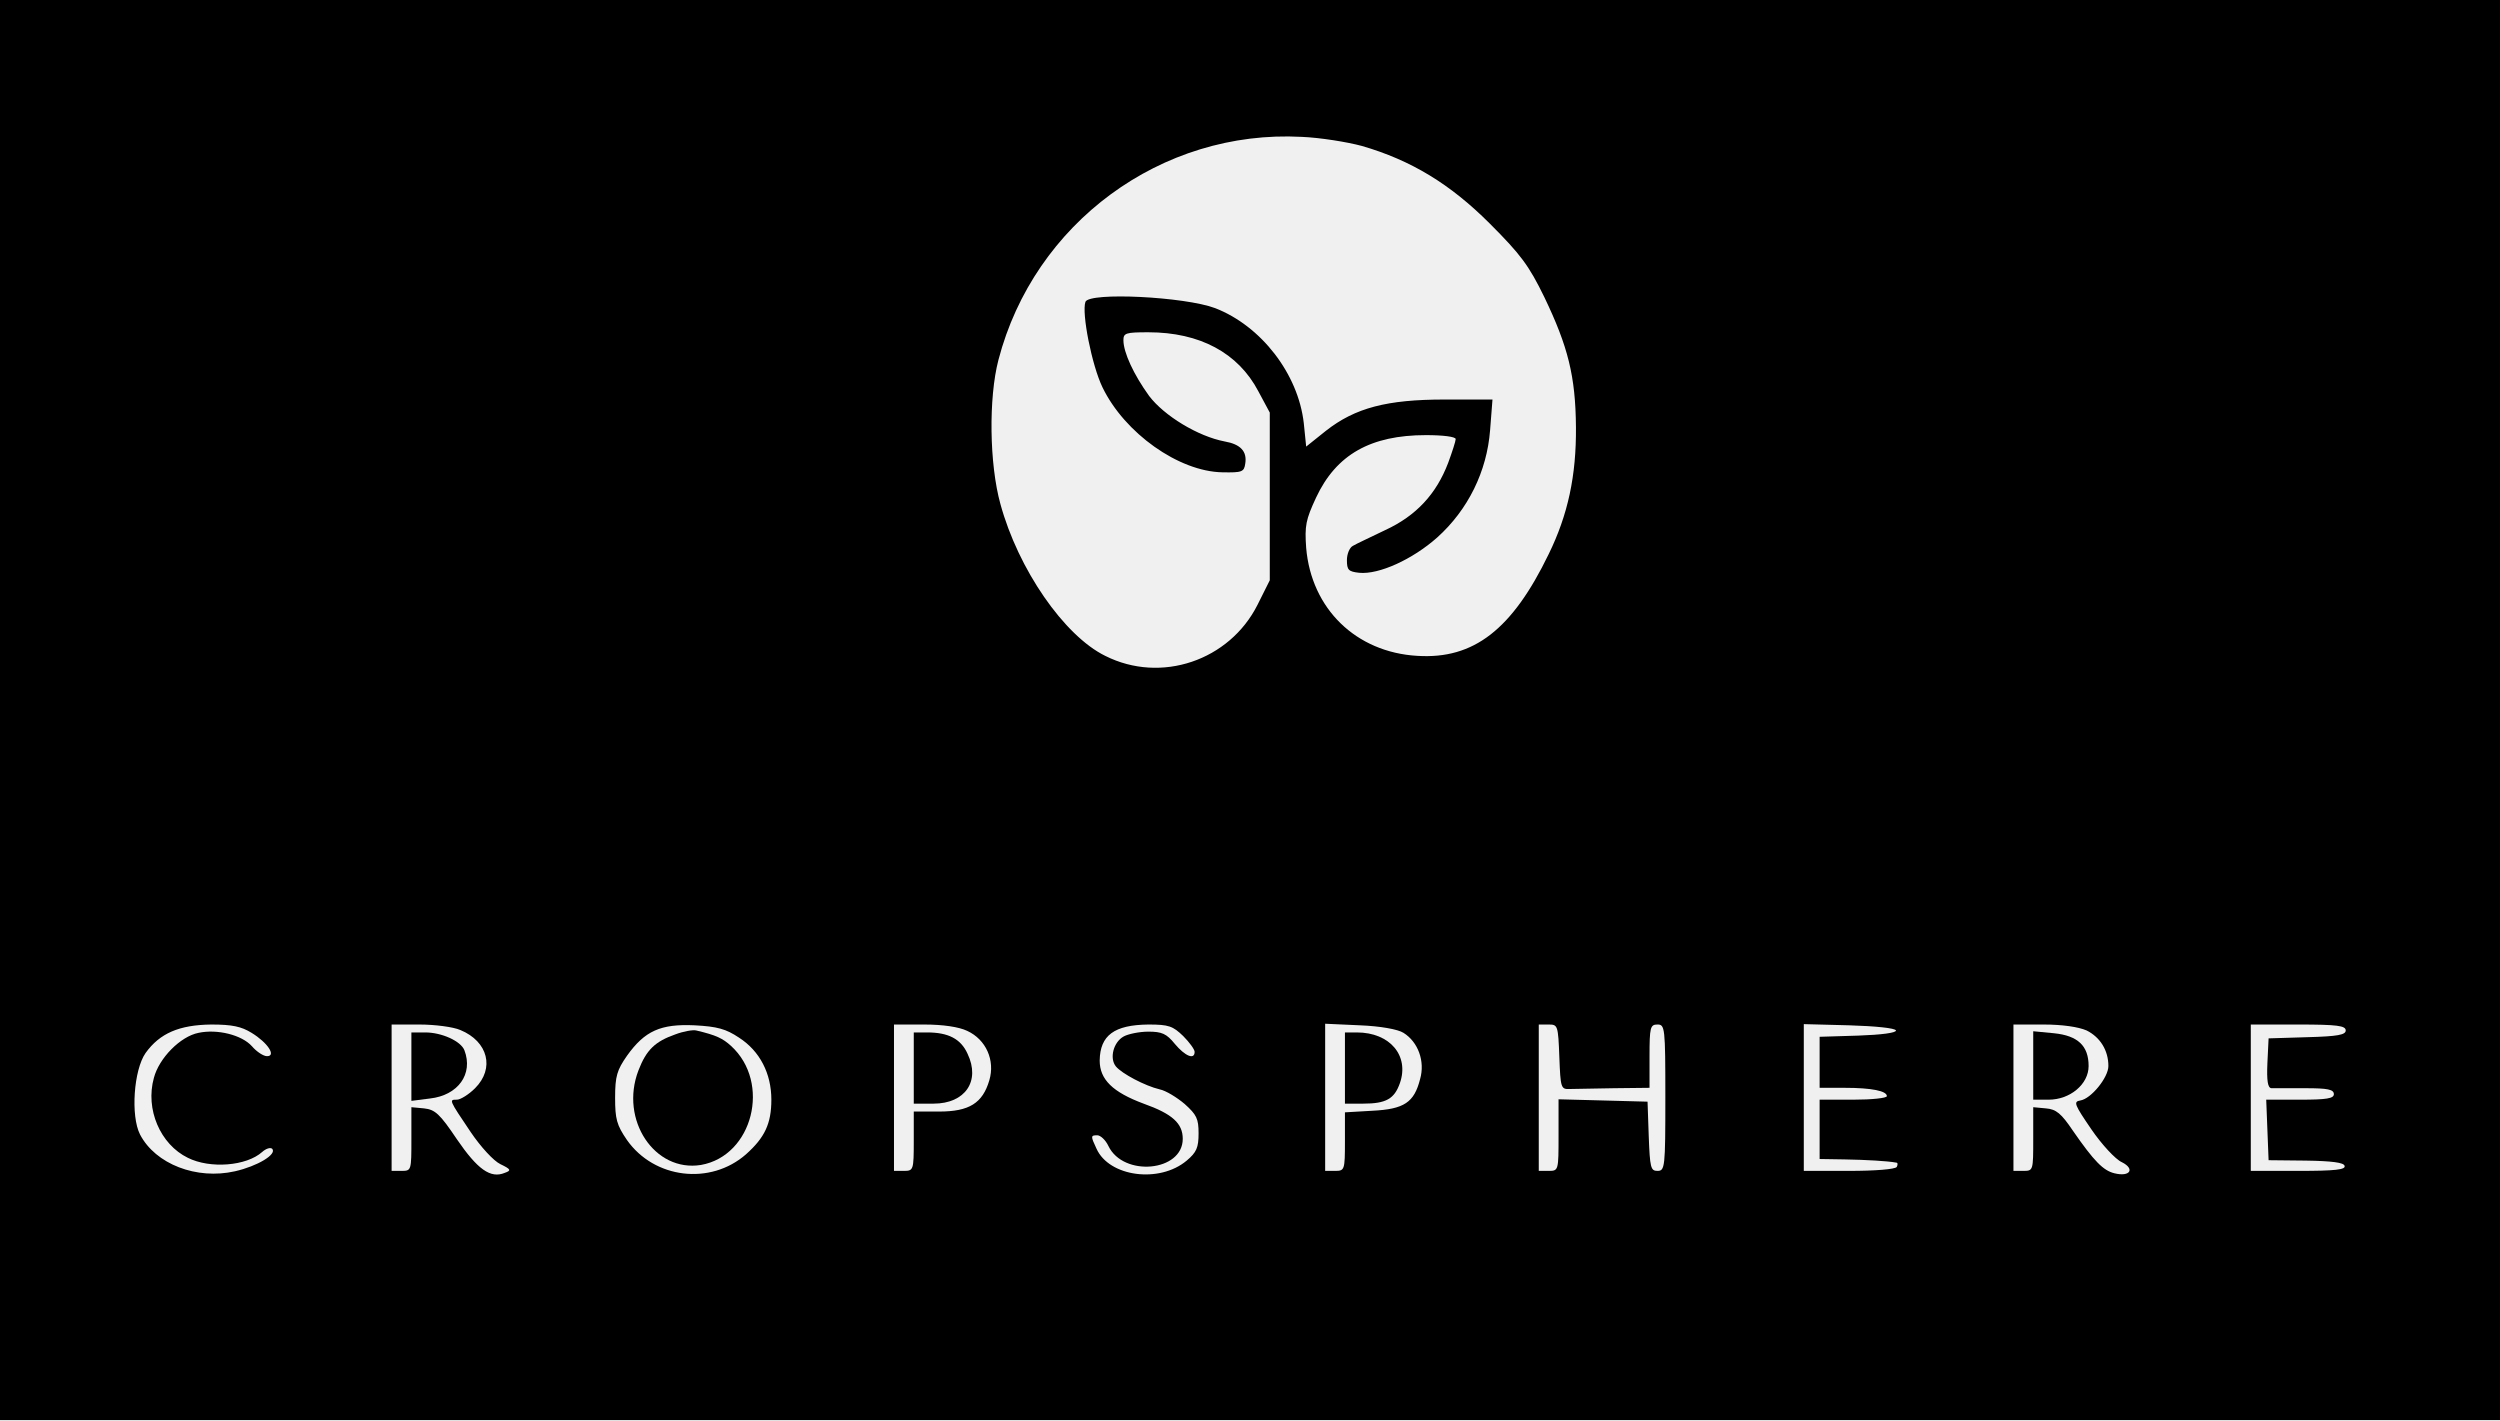
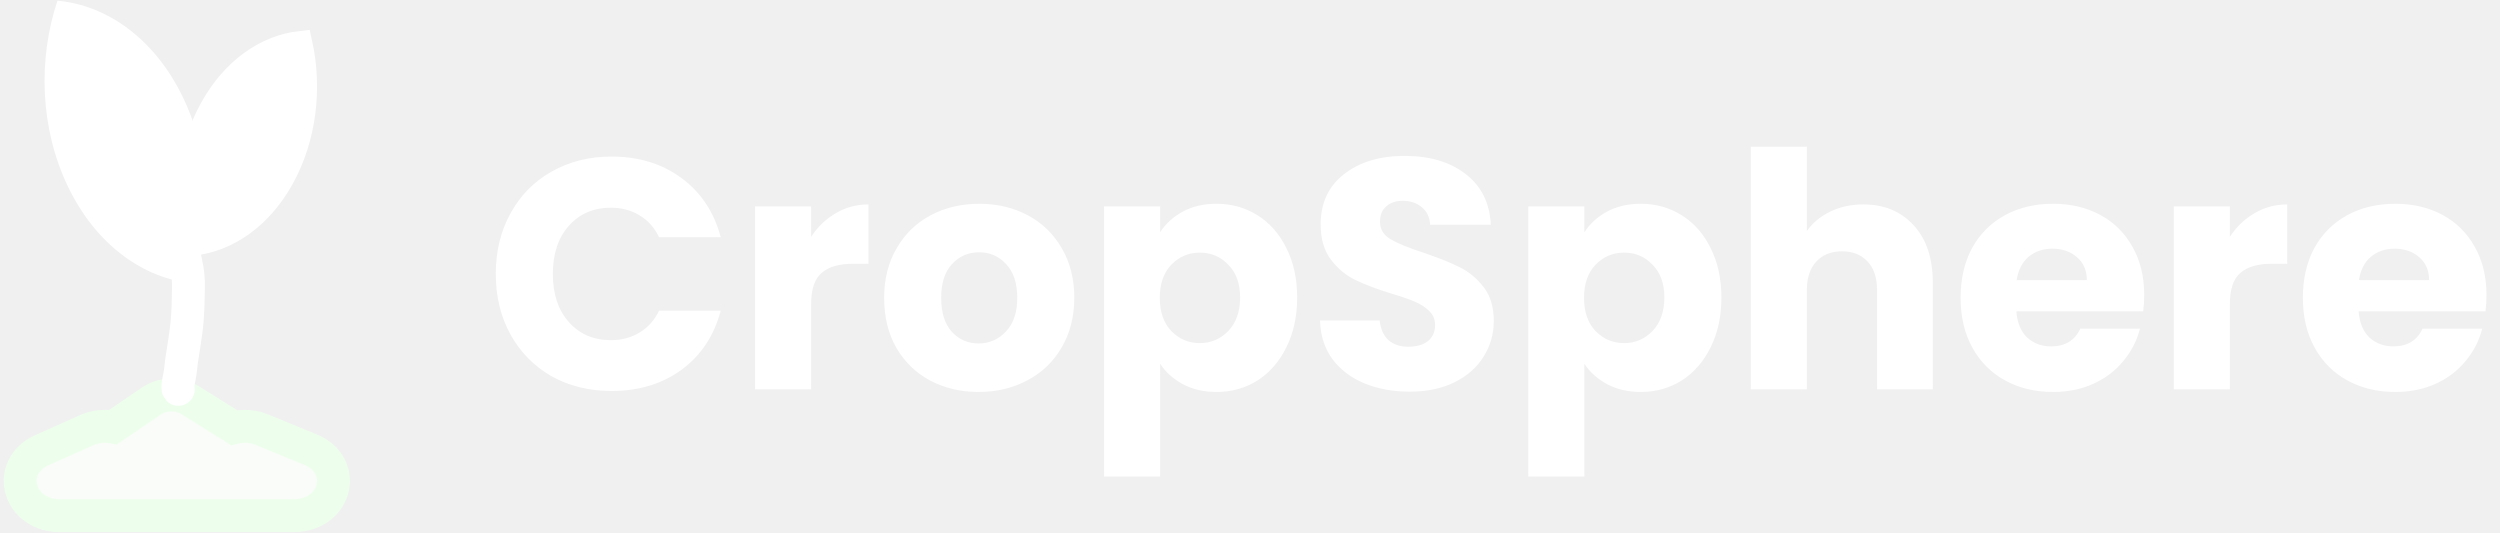
- <svg xmlns="http://www.w3.org/2000/svg" version="1.0" width="632pt" height="359pt" viewBox="0 0 632 359" preserveAspectRatio="xMidYMid meet">
-   <g transform="translate(0,359) scale(0.1,-0.1)" fill="#000000" stroke="none">
-     <path d="M0 1795 l0 -1795 3160 0 3160 0 0 1795 0 1795 -3160 0 -3160 0 0 -1795z m3443 1426 c124 -36 223 -96 323 -196 78 -78 99 -106 138 -186 60 -125 79 -200 80 -329 1 -122 -20 -221 -69 -321 -92 -190 -189 -266 -332 -257 -155 9 -268 119 -281 273 -4 56 -1 71 25 127 51 109 138 158 278 158 43 0 75 -4 75 -10 0 -5 -9 -33 -19 -60 -30 -79 -81 -134 -159 -170 -37 -18 -74 -35 -82 -40 -8 -4 -15 -20 -15 -36 0 -25 4 -29 31 -32 50 -5 135 34 197 89 78 70 126 167 134 272 l6 77 -121 0 c-146 0 -226 -21 -300 -79 l-50 -40 -6 59 c-14 125 -108 246 -224 291 -77 29 -318 41 -328 16 -10 -28 16 -160 43 -216 56 -116 193 -213 303 -215 50 -1 55 1 58 22 5 31 -12 49 -52 56 -68 13 -153 65 -191 115 -39 54 -65 110 -65 141 0 18 6 20 63 20 130 0 227 -52 278 -149 l29 -54 0 -212 0 -212 -31 -62 c-71 -141 -244 -200 -385 -129 -104 51 -220 219 -265 384 -28 101 -30 268 -5 364 90 346 412 583 767 564 47 -2 115 -13 152 -23z m-2807 -2242 c41 -25 63 -59 39 -59 -9 0 -26 11 -38 25 -26 29 -88 44 -135 34 -46 -9 -100 -64 -113 -114 -22 -79 16 -168 86 -202 56 -28 148 -21 188 15 9 8 20 12 25 8 13 -14 -37 -44 -94 -57 -97 -22 -201 18 -240 93 -24 47 -16 163 14 206 36 50 85 71 166 72 53 0 76 -5 102 -21z m528 7 c70 -29 87 -97 37 -147 -16 -16 -37 -29 -46 -29 -20 0 -21 1 35 -82 25 -37 58 -73 75 -81 27 -13 28 -16 11 -22 -36 -15 -69 9 -121 85 -43 64 -55 75 -83 78 l-32 3 0 -80 c0 -80 0 -81 -25 -81 l-25 0 0 185 0 185 70 0 c39 0 86 -6 104 -14z m704 -19 c53 -34 82 -91 82 -157 0 -61 -17 -96 -64 -138 -90 -79 -232 -62 -301 36 -26 38 -30 53 -30 107 0 55 5 70 30 106 45 63 85 81 171 77 57 -3 79 -9 112 -31z m577 17 c48 -22 71 -75 56 -125 -17 -58 -51 -79 -127 -79 l-64 0 0 -75 c0 -73 -1 -75 -25 -75 l-25 0 0 185 0 185 76 0 c48 0 88 -6 109 -16z m546 -13 c16 -16 29 -34 29 -40 0 -21 -24 -11 -50 20 -21 26 -33 31 -67 31 -23 0 -51 -6 -62 -12 -26 -14 -37 -55 -20 -76 15 -18 73 -49 111 -58 15 -3 43 -20 63 -37 30 -27 35 -37 35 -74 0 -36 -5 -48 -30 -69 -69 -58 -196 -41 -228 30 -15 32 -15 34 2 34 8 0 21 -12 28 -27 38 -79 188 -65 188 18 0 39 -26 63 -99 89 -78 29 -111 61 -111 109 1 64 37 90 123 91 52 0 62 -4 88 -29z m557 8 c37 -23 55 -72 42 -117 -15 -59 -40 -76 -121 -80 l-69 -4 0 -74 c0 -72 -1 -74 -25 -74 l-25 0 0 186 0 186 88 -4 c51 -2 96 -10 110 -19z m394 -61 c3 -78 4 -82 26 -81 12 0 63 1 112 2 l90 1 0 80 c0 73 2 80 20 80 19 0 20 -7 20 -185 0 -177 -1 -185 -20 -185 -17 0 -19 8 -22 88 l-3 87 -112 3 -113 3 0 -91 c0 -89 0 -90 -25 -90 l-25 0 0 185 0 185 25 0 c23 0 24 -2 27 -82z m851 67 c1 -6 -37 -11 -95 -13 l-98 -3 0 -64 0 -65 63 0 c69 0 107 -8 107 -21 0 -5 -38 -9 -85 -9 l-85 0 0 -75 0 -75 63 -1 c56 -1 108 -4 130 -8 5 0 5 -5 2 -11 -4 -6 -55 -10 -121 -10 l-114 0 0 185 0 186 115 -3 c66 -2 116 -7 118 -13z m482 0 c34 -17 55 -50 55 -90 0 -29 -44 -83 -71 -87 -18 -3 -15 -10 28 -73 26 -38 61 -76 77 -83 34 -17 21 -38 -19 -28 -28 7 -51 30 -105 108 -29 43 -42 54 -68 56 l-32 3 0 -80 c0 -80 0 -81 -25 -81 l-25 0 0 185 0 185 76 0 c48 0 88 -6 109 -15z m655 0 c0 -11 -20 -15 -97 -17 l-98 -3 -3 -62 c-2 -46 1 -63 10 -64 7 0 46 0 86 0 56 0 72 -3 72 -15 0 -11 -18 -14 -86 -14 l-85 0 3 -77 3 -76 94 -1 c66 -1 96 -5 98 -13 4 -10 -24 -13 -116 -13 l-121 0 0 185 0 185 120 0 c99 0 120 -3 120 -15z" />
-     <path d="M1040 894 l0 -87 47 6 c71 8 110 62 87 122 -9 23 -57 45 -99 45 l-35 0 0 -86z" />
-     <path d="M1707 975 c-51 -18 -73 -39 -93 -91 -48 -125 41 -258 158 -239 131 23 178 208 76 301 -21 19 -37 27 -88 39 -8 2 -32 -2 -53 -10z" />
-     <path d="M2310 890 l0 -90 50 0 c80 0 119 57 86 126 -17 38 -49 54 -102 54 l-34 0 0 -90z" />
-     <path d="M3400 890 l0 -90 46 0 c58 0 79 12 93 52 24 69 -25 128 -109 128 l-30 0 0 -90z" />
-     <path d="M5140 896 l0 -86 39 0 c54 0 101 39 101 85 0 51 -27 77 -88 83 l-52 5 0 -87z" />
-   </g>
+ <svg xmlns="http://www.w3.org/2000/svg" width="366" height="78" viewBox="0 0 366 78" fill="none">
+   <path d="M27.958 58.655C26.114 57.498 23.852 57.552 22.061 58.774L16.557 62.531C15.268 62.289 13.902 62.435 12.703 62.971L6.091 65.924C4.91 66.451 3.953 67.295 3.411 68.415C2.869 69.536 2.827 70.766 3.194 71.866C3.933 74.089 6.149 75.492 8.724 75.492H43.052C45.671 75.492 47.91 74.045 48.613 71.773C48.96 70.65 48.885 69.407 48.303 68.29C47.723 67.174 46.728 66.35 45.516 65.852L38.329 62.898C37.052 62.373 35.602 62.278 34.263 62.615L27.958 58.655Z" fill="#F9FCF8" stroke="#EDFFEC" stroke-width="4.81" />
+   <path d="M30.986 15.87C27.684 21.822 26.877 29.107 28.331 35.664C33.251 35.101 38.094 31.892 41.319 26.078C44.621 20.126 45.428 12.841 43.973 6.284C39.054 6.847 34.21 10.056 30.986 15.87Z" fill="white" stroke="white" stroke-width="3.498" />
+   <path d="M27.239 33.054C27.287 31.653 28.021 30.157 28.715 29.006C30.073 26.757 31.895 24.943 33.491 22.905C34.796 21.238 36.428 19.886 37.719 18.225C38.156 17.663 38.912 17.181 39.214 16.527" stroke="white" stroke-width="4.81" stroke-linecap="round" />
+   <path d="M28.333 41.489C31.206 32.911 30.895 22.79 26.792 14.267C22.69 5.743 15.738 0.772 8.414 0.101C5.541 8.68 5.853 18.8 9.955 27.324C14.057 35.848 21.009 40.819 28.333 41.489Z" fill="white" />
+   <path d="M19.133 20.974C19.555 21.445 19.862 22.088 20.196 22.645C21.166 24.261 22.171 25.872 23.046 27.566C23.84 29.104 24.538 30.676 25.203 32.297C26.377 35.162 27.637 38.609 27.589 41.87C27.555 44.121 27.541 46.291 27.231 48.522C27.049 49.836 26.853 51.138 26.64 52.444C26.493 53.342 26.454 54.274 26.274 55.156C26.213 55.455 25.904 56.789 26.105 57.003" stroke="white" stroke-width="4.81" stroke-linecap="round" />
+   <path d="M19.209 19.863C19.209 19.184 19.362 18.532 19.48 17.873C19.547 17.503 19.603 17.13 19.672 16.759C19.768 16.251 19.781 15.728 19.874 15.219C19.976 14.668 20.042 14.11 20.157 13.562C20.213 13.295 20.258 13.026 20.307 12.758C20.326 12.653 20.37 12.541 20.37 12.433" stroke="white" stroke-width="4.81" stroke-linecap="round" />
+   <path d="M18.64 20.579C18.279 20.562 17.921 20.338 17.57 20.251C17.127 20.142 16.684 20.015 16.243 19.893C15.92 19.803 15.611 19.638 15.299 19.505C15.132 19.434 14.956 19.389 14.787 19.326C14.708 19.296 14.622 19.236 14.539 19.236" stroke="white" stroke-width="4.81" stroke-linecap="round" />
+   <path d="M72.584 40.104C72.584 36.776 73.304 33.816 74.744 31.224C76.184 28.6 78.184 26.568 80.744 25.128C83.336 23.656 86.264 22.92 89.528 22.92C93.528 22.92 96.952 23.976 99.8 26.088C102.648 28.2 104.552 31.08 105.512 34.728H96.488C95.816 33.32 94.856 32.248 93.608 31.512C92.392 30.776 91 30.408 89.432 30.408C86.904 30.408 84.856 31.288 83.288 33.048C81.72 34.808 80.936 37.16 80.936 40.104C80.936 43.048 81.72 45.4 83.288 47.16C84.856 48.92 86.904 49.8 89.432 49.8C91 49.8 92.392 49.432 93.608 48.696C94.856 47.96 95.816 46.888 96.488 45.48H105.512C104.552 49.128 102.648 52.008 99.8 54.12C96.952 56.2 93.528 57.24 89.528 57.24C86.264 57.24 83.336 56.52 80.744 55.08C78.184 53.608 76.184 51.576 74.744 48.984C73.304 46.392 72.584 43.432 72.584 40.104ZM118.747 34.68C119.707 33.208 120.907 32.056 122.347 31.224C123.787 30.36 125.387 29.928 127.147 29.928V38.616H124.891C122.843 38.616 121.307 39.064 120.283 39.96C119.259 40.824 118.747 42.36 118.747 44.568V57H110.539V30.216H118.747V34.68ZM143.262 57.384C140.638 57.384 138.27 56.824 136.158 55.704C134.078 54.584 132.43 52.984 131.214 50.904C130.03 48.824 129.438 46.392 129.438 43.608C129.438 40.856 130.046 38.44 131.262 36.36C132.478 34.248 134.142 32.632 136.254 31.512C138.366 30.392 140.734 29.832 143.358 29.832C145.982 29.832 148.35 30.392 150.462 31.512C152.574 32.632 154.238 34.248 155.454 36.36C156.67 38.44 157.278 40.856 157.278 43.608C157.278 46.36 156.654 48.792 155.406 50.904C154.19 52.984 152.51 54.584 150.366 55.704C148.254 56.824 145.886 57.384 143.262 57.384ZM143.262 50.28C144.83 50.28 146.158 49.704 147.246 48.552C148.366 47.4 148.926 45.752 148.926 43.608C148.926 41.464 148.382 39.816 147.294 38.664C146.238 37.512 144.926 36.936 143.358 36.936C141.758 36.936 140.43 37.512 139.374 38.664C138.318 39.784 137.79 41.432 137.79 43.608C137.79 45.752 138.302 47.4 139.326 48.552C140.382 49.704 141.694 50.28 143.262 50.28ZM169.84 34.008C170.64 32.76 171.744 31.752 173.152 30.984C174.56 30.216 176.208 29.832 178.096 29.832C180.304 29.832 182.304 30.392 184.096 31.512C185.888 32.632 187.296 34.232 188.32 36.312C189.376 38.392 189.904 40.808 189.904 43.56C189.904 46.312 189.376 48.744 188.32 50.856C187.296 52.936 185.888 54.552 184.096 55.704C182.304 56.824 180.304 57.384 178.096 57.384C176.24 57.384 174.592 57 173.152 56.232C171.744 55.464 170.64 54.472 169.84 53.256V69.768H161.632V30.216H169.84V34.008ZM181.552 43.56C181.552 41.512 180.976 39.912 179.824 38.76C178.704 37.576 177.312 36.984 175.648 36.984C174.016 36.984 172.624 37.576 171.472 38.76C170.352 39.944 169.792 41.56 169.792 43.608C169.792 45.656 170.352 47.272 171.472 48.456C172.624 49.64 174.016 50.232 175.648 50.232C177.28 50.232 178.672 49.64 179.824 48.456C180.976 47.24 181.552 45.608 181.552 43.56ZM206.402 57.336C203.938 57.336 201.73 56.936 199.778 56.136C197.826 55.336 196.258 54.152 195.074 52.584C193.922 51.016 193.314 49.128 193.25 46.92H201.986C202.114 48.168 202.546 49.128 203.282 49.8C204.018 50.44 204.978 50.76 206.162 50.76C207.378 50.76 208.338 50.488 209.042 49.944C209.746 49.368 210.098 48.584 210.098 47.592C210.098 46.76 209.81 46.072 209.234 45.528C208.69 44.984 208.002 44.536 207.17 44.184C206.37 43.832 205.218 43.432 203.714 42.984C201.538 42.312 199.762 41.64 198.386 40.968C197.01 40.296 195.826 39.304 194.834 37.992C193.842 36.68 193.346 34.968 193.346 32.856C193.346 29.72 194.482 27.272 196.754 25.512C199.026 23.72 201.986 22.824 205.634 22.824C209.346 22.824 212.338 23.72 214.61 25.512C216.882 27.272 218.098 29.736 218.258 32.904H209.378C209.314 31.816 208.914 30.968 208.178 30.36C207.442 29.72 206.498 29.4 205.346 29.4C204.354 29.4 203.554 29.672 202.946 30.216C202.338 30.728 202.034 31.48 202.034 32.472C202.034 33.56 202.546 34.408 203.57 35.016C204.594 35.624 206.194 36.28 208.37 36.984C210.546 37.72 212.306 38.424 213.65 39.096C215.026 39.768 216.21 40.744 217.202 42.024C218.194 43.304 218.69 44.952 218.69 46.968C218.69 48.888 218.194 50.632 217.202 52.2C216.242 53.768 214.834 55.016 212.978 55.944C211.122 56.872 208.93 57.336 206.402 57.336ZM231.95 34.008C232.75 32.76 233.854 31.752 235.262 30.984C236.67 30.216 238.318 29.832 240.206 29.832C242.414 29.832 244.414 30.392 246.206 31.512C247.998 32.632 249.406 34.232 250.43 36.312C251.486 38.392 252.014 40.808 252.014 43.56C252.014 46.312 251.486 48.744 250.43 50.856C249.406 52.936 247.998 54.552 246.206 55.704C244.414 56.824 242.414 57.384 240.206 57.384C238.35 57.384 236.702 57 235.262 56.232C233.854 55.464 232.75 54.472 231.95 53.256V69.768H223.742V30.216H231.95V34.008ZM243.662 43.56C243.662 41.512 243.086 39.912 241.934 38.76C240.814 37.576 239.422 36.984 237.758 36.984C236.126 36.984 234.734 37.576 233.582 38.76C232.462 39.944 231.902 41.56 231.902 43.608C231.902 45.656 232.462 47.272 233.582 48.456C234.734 49.64 236.126 50.232 237.758 50.232C239.39 50.232 240.782 49.64 241.934 48.456C243.086 47.24 243.662 45.608 243.662 43.56ZM272.784 29.928C275.856 29.928 278.32 30.952 280.176 33C282.032 35.016 282.96 37.8 282.96 41.352V57H274.8V42.456C274.8 40.664 274.336 39.272 273.408 38.28C272.48 37.288 271.232 36.792 269.664 36.792C268.096 36.792 266.848 37.288 265.92 38.28C264.992 39.272 264.528 40.664 264.528 42.456V57H256.32V21.48H264.528V33.816C265.36 32.632 266.496 31.688 267.936 30.984C269.376 30.28 270.992 29.928 272.784 29.928ZM313.911 43.176C313.911 43.944 313.864 44.744 313.768 45.576H295.192C295.32 47.24 295.848 48.52 296.776 49.416C297.736 50.28 298.904 50.712 300.28 50.712C302.328 50.712 303.752 49.848 304.552 48.12H313.288C312.84 49.88 312.024 51.464 310.84 52.872C309.688 54.28 308.232 55.384 306.472 56.184C304.712 56.984 302.744 57.384 300.568 57.384C297.944 57.384 295.608 56.824 293.56 55.704C291.512 54.584 289.912 52.984 288.76 50.904C287.608 48.824 287.032 46.392 287.032 43.608C287.032 40.824 287.592 38.392 288.712 36.312C289.864 34.232 291.464 32.632 293.512 31.512C295.56 30.392 297.912 29.832 300.568 29.832C303.16 29.832 305.464 30.376 307.48 31.464C309.496 32.552 311.064 34.104 312.184 36.12C313.336 38.136 313.911 40.488 313.911 43.176ZM305.512 41.016C305.512 39.608 305.032 38.488 304.072 37.656C303.112 36.824 301.912 36.408 300.472 36.408C299.096 36.408 297.928 36.808 296.968 37.608C296.04 38.408 295.464 39.544 295.24 41.016H305.512ZM326.45 34.68C327.41 33.208 328.61 32.056 330.05 31.224C331.49 30.36 333.09 29.928 334.85 29.928V38.616H332.594C330.546 38.616 329.01 39.064 327.986 39.96C326.962 40.824 326.45 42.36 326.45 44.568V57H318.242V30.216H326.45V34.68ZM364.021 43.176C364.021 43.944 363.973 44.744 363.877 45.576H345.301C345.429 47.24 345.957 48.52 346.885 49.416C347.845 50.28 349.013 50.712 350.389 50.712C352.437 50.712 353.861 49.848 354.661 48.12H363.397C362.949 49.88 362.133 51.464 360.949 52.872C359.797 54.28 358.341 55.384 356.581 56.184C354.821 56.984 352.853 57.384 350.677 57.384C348.053 57.384 345.717 56.824 343.669 55.704C341.621 54.584 340.021 52.984 338.869 50.904C337.717 48.824 337.141 46.392 337.141 43.608C337.141 40.824 337.701 38.392 338.821 36.312C339.973 34.232 341.573 32.632 343.621 31.512C345.669 30.392 348.021 29.832 350.677 29.832C353.269 29.832 355.573 30.376 357.589 31.464C359.605 32.552 361.173 34.104 362.293 36.12C363.445 38.136 364.021 40.488 364.021 43.176ZM355.621 41.016C355.621 39.608 355.141 38.488 354.181 37.656C353.221 36.824 352.021 36.408 350.581 36.408C349.205 36.408 348.037 36.808 347.077 37.608C346.149 38.408 345.573 39.544 345.349 41.016H355.621Z" fill="white" />
</svg>
